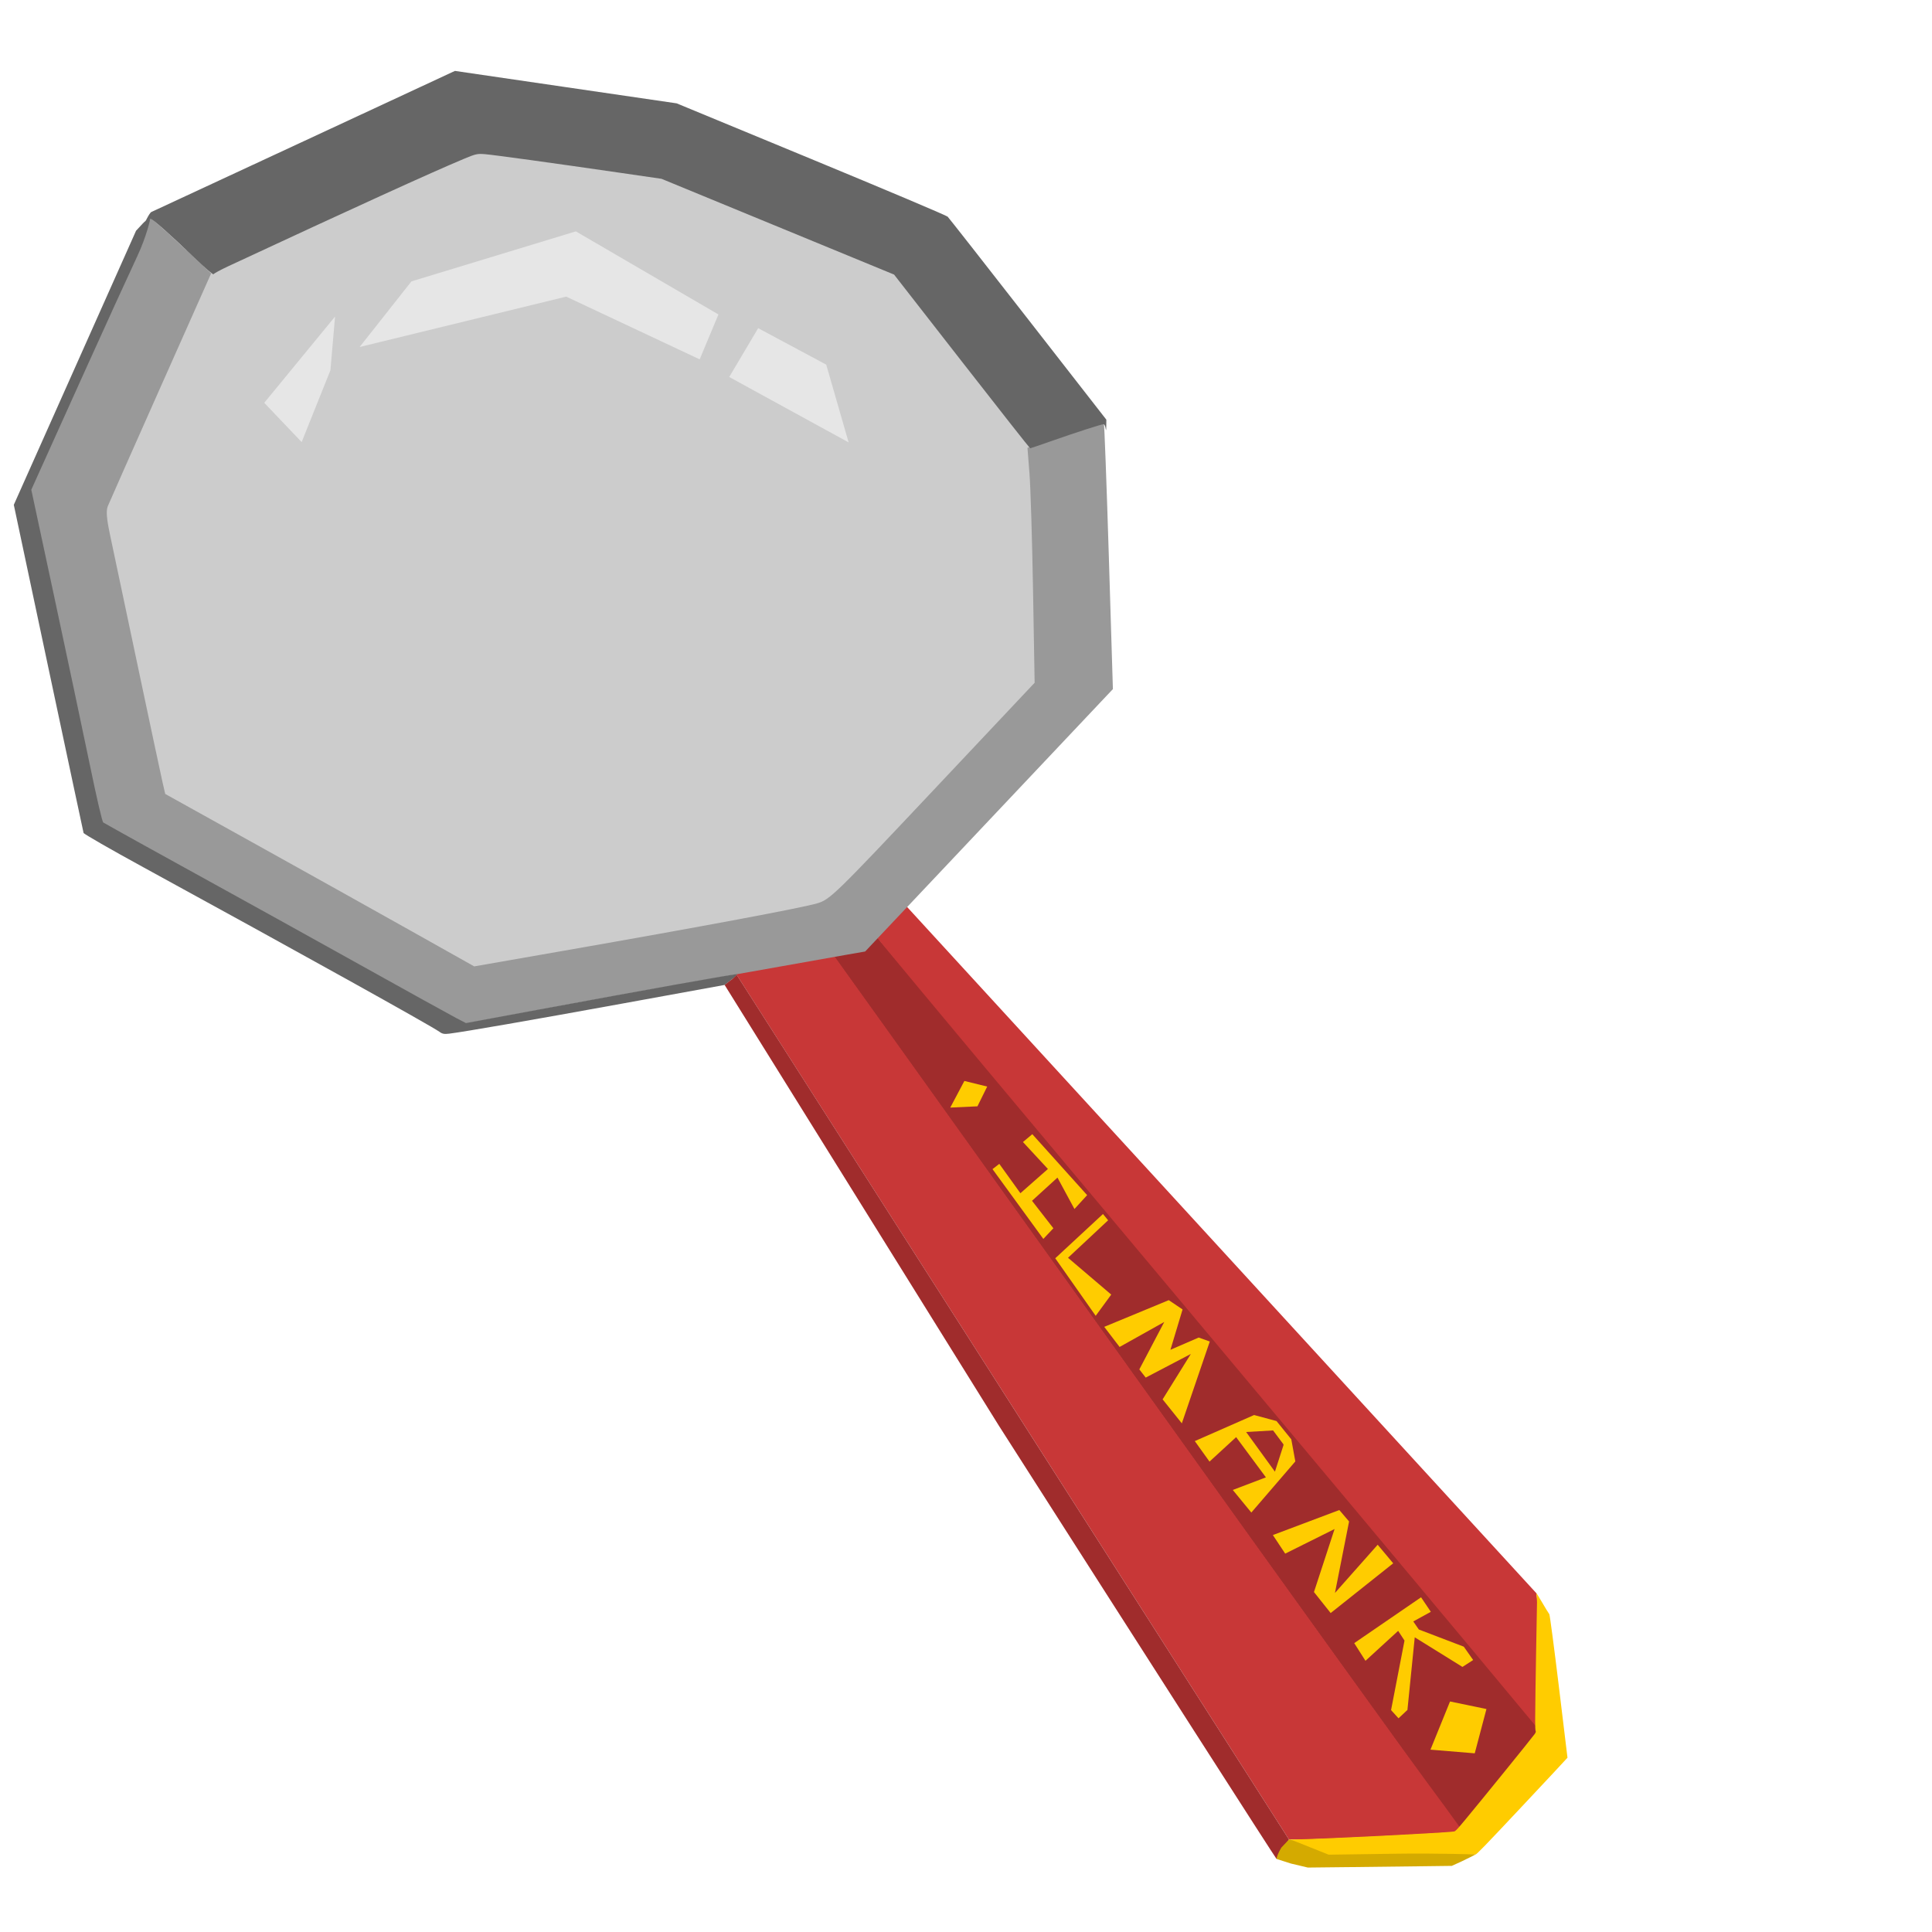
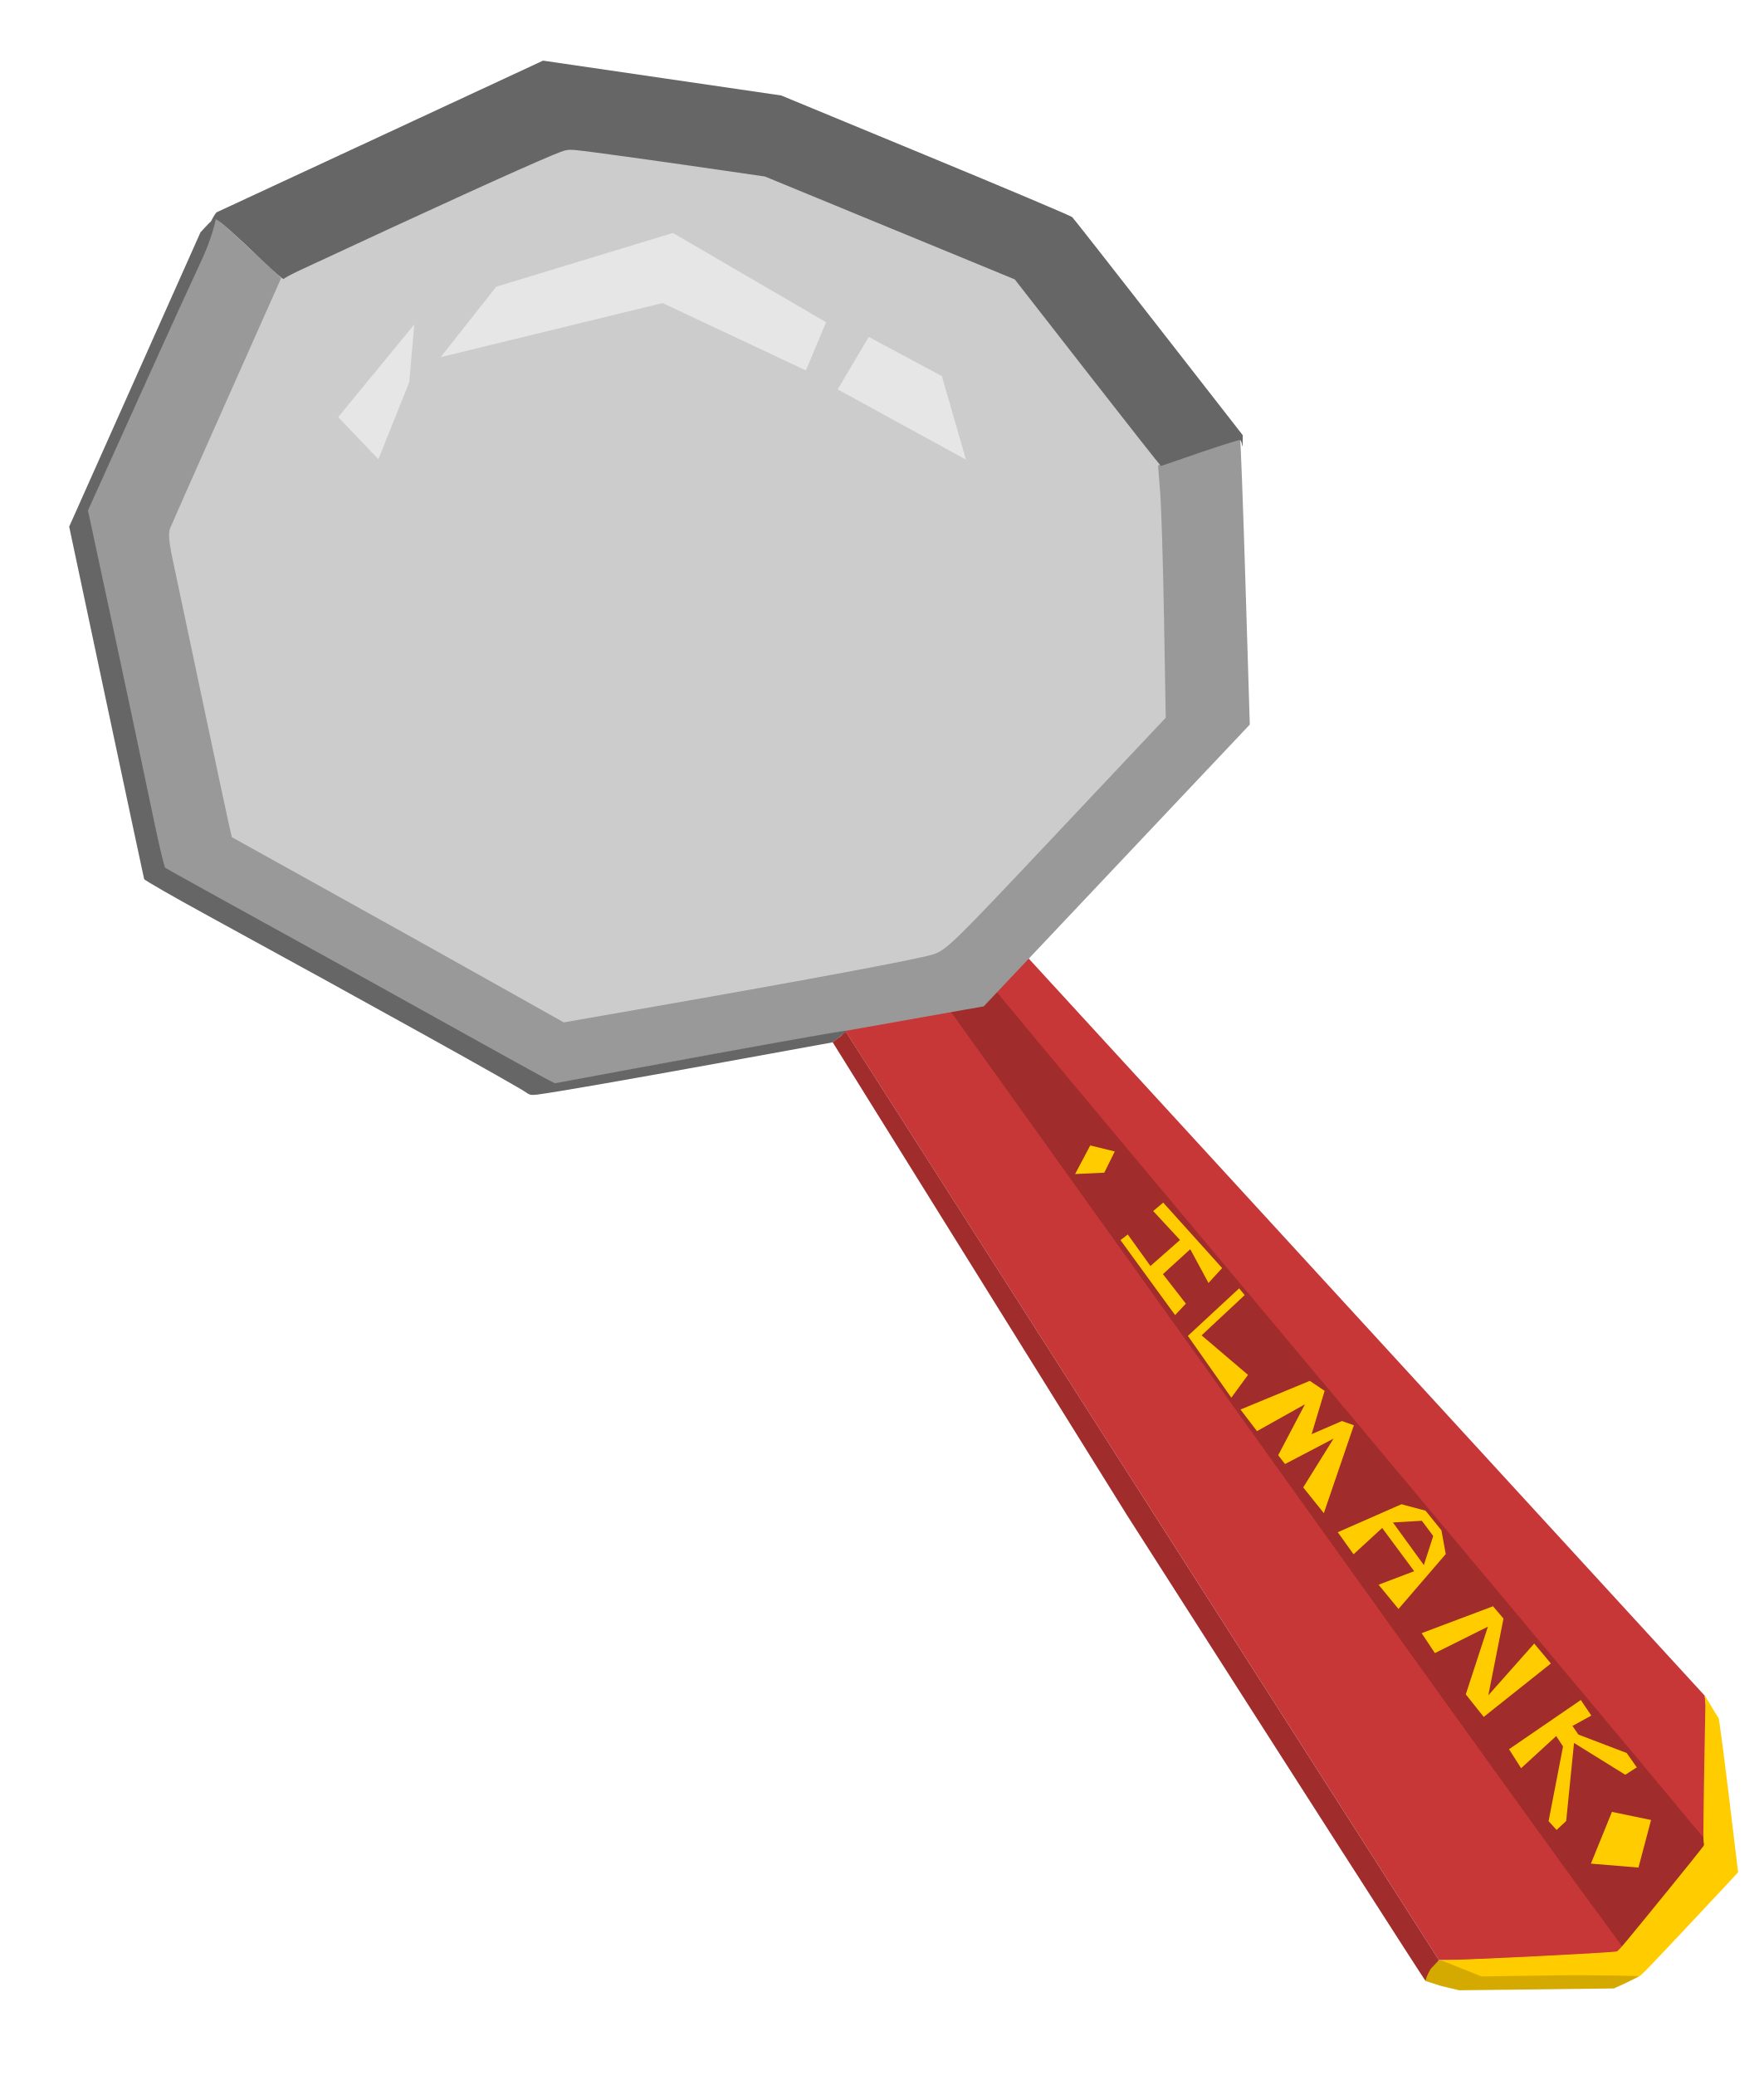
- <svg xmlns="http://www.w3.org/2000/svg" width="200mm" height="200mm" viewBox="0 0 200 200" version="1.1" id="svg3587">
+ <svg xmlns="http://www.w3.org/2000/svg" width="170mm" height="200mm" viewBox="0 0 170 200" version="1.1" id="svg3587">
  <defs id="defs3581" />
  <g id="layer1">
-     <path style="fill:#a02c2c;stroke-width:0.007;stroke-linecap:round;paint-order:fill markers stroke" d="M 118.52,144.004 85.823,98.32 87.351,98.028 c 1.359,-0.26 1.601,-0.372 2.189,-1.013 l 0.661,-0.721 34.718,41.443 c 19.095,22.793 34.718,41.507 34.718,41.586 0,0.103 -6.999,8.726 -8.302,10.228 -0.066,0.076 -14.833,-20.42 -32.816,-45.546 z" id="path4170" />
-     <path style="fill:#c83737;stroke-width:0.007;stroke-linecap:round;paint-order:fill markers stroke" d="M 157.819,177.292 C 155.828,174.855 132.774,147.286 108.671,118.518 98.505,106.384 90.189,96.392 90.191,96.312 c 0.002,-0.08 0.661,-0.85 1.465,-1.713 l 1.46,-1.568 32.967,35.952 32.967,35.952 0.134,1.051 c 0.16,1.249 0.436,13.24 0.304,13.24 -0.05,0 -0.802,-0.871 -1.671,-1.935 z" id="path4172" />
-     <path style="fill:#c83737;stroke-width:0.007;stroke-linecap:round;paint-order:fill markers stroke" d="m 104.561,145.222 -28.873,-45.203 5.057,-0.899 c 2.781,-0.495 5.109,-0.838 5.174,-0.763 0.064,0.075 8.48,11.83 18.702,26.122 21.373,29.885 31.918,44.584 40.583,56.574 3.369,4.662 6.255,8.446 6.167,8.523 -0.144,0.126 -15.001,0.884 -17.086,0.859 l -0.85,-0.01 -28.873,-45.203 z" id="path4174" />
-     <path style="fill:#ffcc00;stroke:none;stroke-width:0.265px;stroke-linecap:butt;stroke-linejoin:miter;stroke-opacity:1" d="m 106.864,117.41 -0.968,0.812 2.584,2.79 -2.847,2.51 -2.186,-3.04 -0.702,0.545 5.262,7.225 1.038,-1.103 -2.211,-2.843 2.634,-2.403 1.759,3.253 1.313,-1.436 z" id="path4200" />
-     <path style="fill:#ffcc00;stroke:none;stroke-width:0.265px;stroke-linecap:butt;stroke-linejoin:miter;stroke-opacity:1" d="m 114.179,125.675 -4.94,4.581 4.187,5.957 1.608,-2.198 -4.473,-3.81 4.152,-3.88 z" id="path4204" />
-     <path style="fill:#ffcc00;stroke:none;stroke-width:0.265px;stroke-linecap:butt;stroke-linejoin:miter;stroke-opacity:1" d="m 120.99,134.591 -6.679,2.764 1.589,2.082 4.624,-2.588 -2.581,4.91 0.66,0.849 4.673,-2.448 -2.922,4.701 1.989,2.482 2.894,-8.47 -1.149,-0.41 -2.925,1.267 1.256,-4.176 z" id="path4206" />
-     <path style="fill:#ffcc00;stroke:none;stroke-width:0.265px;stroke-linecap:butt;stroke-linejoin:miter;stroke-opacity:1" d="m 133.674,148.998 -1.53,-1.891 -2.322,-0.624 -6.137,2.698 1.523,2.124 2.756,-2.533 3.084,4.164 -3.43,1.304 1.919,2.338 4.555,-5.293 z" id="path4210" />
-     <path style="fill:#a02c2c;fill-opacity:1;stroke:none;stroke-width:0.265px;stroke-linecap:butt;stroke-linejoin:miter;stroke-opacity:1" d="m 132.867,149.521 -1.078,-1.443 -2.789,0.162 2.98,4.107 0.883,-2.735 z" id="path4212" />
-     <path style="fill:#cccccc;fill-opacity:1;stroke:none;stroke-width:0.016;stroke-linecap:round;paint-order:fill markers stroke" d="M 49.339,103.236 C 48.866,102.933 40.903,98.473 31.644,93.325 L 14.809,83.967 14.143,81.121 C 13.777,79.555 12.225,72.274 10.693,64.941 L 7.909,51.607 8.977,49.085 C 9.564,47.698 12.334,41.461 15.133,35.224 l 5.088,-11.34 14.792,-6.868 c 8.135,-3.778 15.177,-6.872 15.647,-6.877 0.471,-0.004 5.385,0.649 10.922,1.452 l 10.066,1.46 13.409,5.515 13.409,5.515 7.733,9.923 7.733,9.923 0.323,5.393 c 0.177,2.966 0.356,9.071 0.396,13.567 l 0.074,8.173 -11.277,12.032 c -6.202,6.617 -11.605,12.381 -12.005,12.807 -0.572,0.609 -5.078,1.543 -20.985,4.348 -11.141,1.965 -20.257,3.566 -20.257,3.558 -7.4e-5,-0.008 -0.387,-0.264 -0.861,-0.567 z" id="path4214" />
-     <path style="fill:#e6e6e6;stroke:none;stroke-width:0.265px;stroke-linecap:butt;stroke-linejoin:miter;stroke-opacity:1" d="m 42.591,29.128 -5.364,6.794 21.386,-5.215 13.816,6.493 1.944,-4.647 -14.761,-8.602 z" id="path4216" />
-     <path style="fill:#e6e6e6;stroke:none;stroke-width:0.265px;stroke-linecap:butt;stroke-linejoin:miter;stroke-opacity:1" d="m 78.486,33.972 7.045,3.775 2.32,8.05 -12.363,-6.771 z" id="path4218" />
-     <path style="fill:#e6e6e6;stroke:none;stroke-width:0.265px;stroke-linecap:butt;stroke-linejoin:miter;stroke-opacity:1" d="m 34.685,32.769 -0.48,5.561 -2.978,7.435 -3.872,-4.067 z" id="path4220" />
-     <path style="fill:#ffcc00;stroke:none;stroke-width:0.265px;stroke-linecap:butt;stroke-linejoin:miter;stroke-opacity:1" d="m 138.647,156.318 -6.88,2.591 1.276,1.922 5.112,-2.547 -2.134,6.524 1.73,2.174 6.472,-5.149 -1.606,-1.922 -4.423,4.989 1.462,-7.397 z" id="path4222" />
-     <path style="fill:#ffcc00;stroke:none;stroke-width:0.265px;stroke-linecap:butt;stroke-linejoin:miter;stroke-opacity:1" d="m 147.107,165.352 -6.917,4.743 1.164,1.831 3.383,-3.1 0.657,1.005 -1.392,7.197 0.771,0.849 0.924,-0.864 0.757,-7.52 4.938,3.066 1.11,-0.714 -0.972,-1.382 -4.655,-1.779 -0.573,-0.832 1.816,-0.999 z" id="path4228" />
-     <path style="fill:#ffcc00;stroke:none;stroke-width:0.265px;stroke-linecap:butt;stroke-linejoin:miter;stroke-opacity:1" d="m 153.877,176.918 -3.77,-0.782 -2.026,4.988 4.584,0.379 z" id="path4232" />
-     <path style="fill:#ffcc00;stroke:none;stroke-width:0.265px;stroke-linecap:butt;stroke-linejoin:miter;stroke-opacity:1" d="m 102.194,112.481 -2.362,-0.581 -1.461,2.757 2.813,-0.131 z" id="path4234" />
-     <path style="fill:#ffcc00;fill-opacity:1;stroke:none;stroke-width:0.003;stroke-linecap:round;paint-order:fill markers stroke" d="m 133.977,190.419 c 2.231,-0.01 15.83,-0.69 16.56,-0.828 0.131,-0.025 0.334,-0.239 1.082,-1.138 1.789,-2.152 6.732,-8.251 7.245,-8.938 0.102,-0.137 0.146,-0.259 0.11,-0.305 -0.033,-0.042 -0.058,-0.523 -0.056,-1.068 0.014,-3.21 0.182,-11.469 0.193,-12.282 0.003,-0.228 -0.08,-0.908 -0.059,-0.924 0.035,-0.028 1.132,1.907 1.333,2.164 0.052,0.066 0.495,3.423 0.987,7.473 0.491,4.044 0.893,7.367 0.893,7.384 -2e-4,0.017 -2.109,2.275 -4.686,5.019 -3.999,4.258 -4.709,4.991 -4.847,5.007 -0.089,0.01 -3.463,0.066 -7.499,0.124 l -7.337,0.106 -2.204,-0.873 c -1.212,-0.48 -2.212,-0.883 -2.222,-0.895 -0.01,-0.012 0.218,-0.024 0.507,-0.025 z" id="path4236" />
-     <path style="fill:#999999;fill-opacity:1;stroke:none;stroke-width:0.01;stroke-linecap:round;paint-order:fill markers stroke" d="M 40.468,102.432 C 37.019,100.517 28.7,95.854 21.958,92.151 15.15,88.412 9.621,85.451 9.549,85.219 9.477,84.986 7.845,76.832 5.88,67.675 L 2.308,51.027 8.745,36.739 c 3.54,-7.858 6.533,-14.29 6.652,-14.291 0.119,-0.002 1.62,1.315 3.337,2.926 l 3.122,2.93 -5.216,11.722 c -2.869,6.447 -5.334,12.014 -5.479,12.372 -0.194,0.48 -0.13,1.278 0.244,3.039 0.279,1.314 1.548,7.315 2.819,13.335 1.272,6.021 2.44,11.502 2.596,12.182 l 0.284,1.235 9.388,5.216 c 5.164,2.869 12.361,6.885 15.994,8.926 l 6.605,3.71 9.303,-1.626 c 14.267,-2.493 24.728,-4.452 26.238,-4.912 1.302,-0.397 1.862,-0.943 11.92,-11.621 l 10.553,-11.204 -0.164,-9.524 c -0.09,-5.238 -0.257,-10.71 -0.371,-12.159 l -0.207,-2.636 3.904,-1.346 c 2.147,-0.74 3.948,-1.304 4.001,-1.252 0.053,0.052 0.286,6.277 0.518,13.834 l 0.421,13.74 -12.823,13.582 -12.823,13.582 -1.917,0.334 c -1.055,0.184 -10.349,1.834 -20.654,3.668 -10.305,1.833 -19.32,3.603 -19.684,3.604 -0.364,7.9e-4 -3.388,-1.757 -6.837,-3.672 z" id="path4242" />
-     <path style="fill:#666666;fill-opacity:1;stroke:none;stroke-width:0.019;stroke-linecap:round;paint-order:fill markers stroke" d="M 376.304,141.415 349.811,107.427 304.317,88.693 258.824,69.959 242.218,67.546 c -25.704,-3.735 -48.845,-6.922 -52.432,-7.221 -3.009,-0.251 -3.629,-0.115 -8.224,1.803 -12.597,5.259 -43.611,19.392 -92.127,41.982 -3.141,1.462 -5.791,2.899 -5.888,3.192 -0.098,0.293 -3.404,-2.555 -7.346,-6.33 C 66.135,91.336 59.638,85.576 58.85,85.587 c -0.37,0.006 -1.106,0.861 -1.635,1.9 -0.529,1.039 -0.976,1.601 -0.993,1.249 -0.049,-0.995 2.271,-5.487 2.993,-5.792 0.354,-0.15 27.225,-12.632 59.712,-27.737 l 59.068,-27.464 43.375,6.346 43.375,6.346 52.584,21.743 c 28.921,11.958 52.97,22.124 53.441,22.59 0.471,0.466 14.636,18.529 31.476,40.139 l 30.619,39.292 -0.034,2.501 c -0.024,1.791 -0.098,2.041 -0.26,0.879 -0.124,-0.892 -0.47,-1.618 -0.768,-1.614 -0.856,0.013 -11.328,3.393 -20.281,6.546 -4.505,1.587 -8.311,2.886 -8.458,2.889 -0.147,0.002 -12.189,-15.291 -26.761,-33.984 z" id="path4246" transform="scale(0.2645833)" />
-     <path style="fill:#666666;fill-opacity:1;stroke:none;stroke-width:0.005;stroke-linecap:round;paint-order:fill markers stroke" d="M 45.514,106.825 C 44.642,106.194 30.79,98.496 14.813,89.764 11.456,87.93 8.684,86.337 8.651,86.225 8.619,86.112 6.98,78.424 5.01,69.139 L 1.429,52.258 7.757,38.072 14.084,23.886 14.79,23.126 c 0.395,-0.426 0.72,-0.495 0.748,-0.468 0.028,0.027 -0.37,1.82 -1.321,3.853 -0.951,2.033 -3.29,7.155 -5.198,11.382 -1.908,4.228 -3.988,8.838 -4.624,10.245 L 3.24,50.699 5.609,61.749 c 1.303,6.078 2.939,13.804 3.637,17.17 0.813,3.923 1.333,6.159 1.448,6.228 0.529,0.316 7.276,4.054 12.055,6.681 3.008,1.653 9.523,5.264 14.476,8.024 4.954,2.76 9.457,5.251 10.007,5.537 l 1,0.519 7.52,-1.394 c 10.738,-1.99 20.404,-3.718 20.548,-3.672 0.068,0.021 -0.194,0.282 -0.582,0.579 l -0.706,0.54 -10.48,1.909 c -9.633,1.754 -16.35,2.922 -18.003,3.131 -0.529,0.067 -0.731,0.032 -1.015,-0.174 z" id="path4335" />
-     <path style="fill:#a02c2c;fill-opacity:1;stroke:none;stroke-width:0.005;stroke-linecap:round;paint-order:fill markers stroke" d="m 103.354,147.508 -28.342,-45.549 0.377,-0.295 c 0.203,-0.159 0.308,-0.232 0.416,-0.308 l 0.461,-0.438 28.671,44.894 28.497,44.613 -0.6,0.996 c -0.33,0.548 -0.644,0.996 -0.698,0.997 -0.054,8e-4 -13.006,-20.209 -28.783,-44.91 z" id="path4337" />
-     <path style="fill:#d4aa00;fill-opacity:1;stroke:none;stroke-width:0.001;stroke-linecap:round;paint-order:fill markers stroke" d="m 139.504,193.284 -4.117,0.045 -1.751,-0.416 -1.495,-0.478 -7.8e-4,-0.014 c -0.004,-0.078 0.165,-0.613 0.501,-1.155 l 0.793,-0.841 0.084,0.003 c 0.159,0.005 1.116,0.408 2.15,0.82 l 1.88,0.749 7.151,-0.103 c 3.933,-0.057 8.049,0.076 8.049,0.079 5e-5,0.003 -0.945,0.494 -1.463,0.729 l -0.998,0.453 -3.334,0.042 c -1.833,0.023 -5.186,0.063 -7.451,0.088 z" id="path4339" />
+     <g id="g13166" transform="translate(5.238483,-1.496709)">
+       <path style="fill:#a02c2c;stroke-width:0.007;stroke-linecap:round;paint-order:fill markers stroke" d="M 118.52,144.004 85.823,98.32 87.351,98.028 c 1.359,-0.26 1.601,-0.372 2.189,-1.013 l 0.661,-0.721 34.718,41.443 c 19.095,22.793 34.718,41.507 34.718,41.586 0,0.103 -6.999,8.726 -8.302,10.228 -0.066,0.076 -14.833,-20.42 -32.816,-45.546 z" id="path4170" />
+       <path style="fill:#c83737;stroke-width:0.007;stroke-linecap:round;paint-order:fill markers stroke" d="M 157.819,177.292 C 155.828,174.855 132.774,147.286 108.671,118.518 98.505,106.384 90.189,96.392 90.191,96.312 c 0.002,-0.08 0.661,-0.85 1.465,-1.713 l 1.46,-1.568 32.967,35.952 32.967,35.952 0.134,1.051 c 0.16,1.249 0.436,13.24 0.304,13.24 -0.05,0 -0.802,-0.871 -1.671,-1.935 z" id="path4172" />
+       <path style="fill:#c83737;stroke-width:0.007;stroke-linecap:round;paint-order:fill markers stroke" d="m 104.561,145.222 -28.873,-45.203 5.057,-0.899 c 2.781,-0.495 5.109,-0.838 5.174,-0.763 0.064,0.075 8.48,11.83 18.702,26.122 21.373,29.885 31.918,44.584 40.583,56.574 3.369,4.662 6.255,8.446 6.167,8.523 -0.144,0.126 -15.001,0.884 -17.086,0.859 l -0.85,-0.01 -28.873,-45.203 z" id="path4174" />
+       <path style="fill:#ffcc00;stroke:none;stroke-width:0.265px;stroke-linecap:butt;stroke-linejoin:miter;stroke-opacity:1" d="m 106.864,117.41 -0.968,0.812 2.584,2.79 -2.847,2.51 -2.186,-3.04 -0.702,0.545 5.262,7.225 1.038,-1.103 -2.211,-2.843 2.634,-2.403 1.759,3.253 1.313,-1.436 z" id="path4200" />
+       <path style="fill:#ffcc00;stroke:none;stroke-width:0.265px;stroke-linecap:butt;stroke-linejoin:miter;stroke-opacity:1" d="m 114.179,125.675 -4.94,4.581 4.187,5.957 1.608,-2.198 -4.473,-3.81 4.152,-3.88 z" id="path4204" />
+       <path style="fill:#ffcc00;stroke:none;stroke-width:0.265px;stroke-linecap:butt;stroke-linejoin:miter;stroke-opacity:1" d="m 120.99,134.591 -6.679,2.764 1.589,2.082 4.624,-2.588 -2.581,4.91 0.66,0.849 4.673,-2.448 -2.922,4.701 1.989,2.482 2.894,-8.47 -1.149,-0.41 -2.925,1.267 1.256,-4.176 z" id="path4206" />
+       <path style="fill:#ffcc00;stroke:none;stroke-width:0.265px;stroke-linecap:butt;stroke-linejoin:miter;stroke-opacity:1" d="m 133.674,148.998 -1.53,-1.891 -2.322,-0.624 -6.137,2.698 1.523,2.124 2.756,-2.533 3.084,4.164 -3.43,1.304 1.919,2.338 4.555,-5.293 z" id="path4210" />
+       <path style="fill:#a02c2c;fill-opacity:1;stroke:none;stroke-width:0.265px;stroke-linecap:butt;stroke-linejoin:miter;stroke-opacity:1" d="m 132.867,149.521 -1.078,-1.443 -2.789,0.162 2.98,4.107 0.883,-2.735 z" id="path4212" />
+       <path style="fill:#cccccc;fill-opacity:1;stroke:none;stroke-width:0.016;stroke-linecap:round;paint-order:fill markers stroke" d="M 49.339,103.236 C 48.866,102.933 40.903,98.473 31.644,93.325 L 14.809,83.967 14.143,81.121 C 13.777,79.555 12.225,72.274 10.693,64.941 L 7.909,51.607 8.977,49.085 C 9.564,47.698 12.334,41.461 15.133,35.224 l 5.088,-11.34 14.792,-6.868 c 8.135,-3.778 15.177,-6.872 15.647,-6.877 0.471,-0.004 5.385,0.649 10.922,1.452 l 10.066,1.46 13.409,5.515 13.409,5.515 7.733,9.923 7.733,9.923 0.323,5.393 c 0.177,2.966 0.356,9.071 0.396,13.567 l 0.074,8.173 -11.277,12.032 c -6.202,6.617 -11.605,12.381 -12.005,12.807 -0.572,0.609 -5.078,1.543 -20.985,4.348 -11.141,1.965 -20.257,3.566 -20.257,3.558 -7.4e-5,-0.008 -0.387,-0.264 -0.861,-0.567 z" id="path4214" />
+       <path style="fill:#e6e6e6;stroke:none;stroke-width:0.265px;stroke-linecap:butt;stroke-linejoin:miter;stroke-opacity:1" d="m 42.591,29.128 -5.364,6.794 21.386,-5.215 13.816,6.493 1.944,-4.647 -14.761,-8.602 z" id="path4216" />
+       <path style="fill:#e6e6e6;stroke:none;stroke-width:0.265px;stroke-linecap:butt;stroke-linejoin:miter;stroke-opacity:1" d="m 78.486,33.972 7.045,3.775 2.32,8.05 -12.363,-6.771 z" id="path4218" />
+       <path style="fill:#e6e6e6;stroke:none;stroke-width:0.265px;stroke-linecap:butt;stroke-linejoin:miter;stroke-opacity:1" d="m 34.685,32.769 -0.48,5.561 -2.978,7.435 -3.872,-4.067 z" id="path4220" />
+       <path style="fill:#ffcc00;stroke:none;stroke-width:0.265px;stroke-linecap:butt;stroke-linejoin:miter;stroke-opacity:1" d="m 138.647,156.318 -6.88,2.591 1.276,1.922 5.112,-2.547 -2.134,6.524 1.73,2.174 6.472,-5.149 -1.606,-1.922 -4.423,4.989 1.462,-7.397 z" id="path4222" />
+       <path style="fill:#ffcc00;stroke:none;stroke-width:0.265px;stroke-linecap:butt;stroke-linejoin:miter;stroke-opacity:1" d="m 147.107,165.352 -6.917,4.743 1.164,1.831 3.383,-3.1 0.657,1.005 -1.392,7.197 0.771,0.849 0.924,-0.864 0.757,-7.52 4.938,3.066 1.11,-0.714 -0.972,-1.382 -4.655,-1.779 -0.573,-0.832 1.816,-0.999 z" id="path4228" />
+       <path style="fill:#ffcc00;stroke:none;stroke-width:0.265px;stroke-linecap:butt;stroke-linejoin:miter;stroke-opacity:1" d="m 153.877,176.918 -3.77,-0.782 -2.026,4.988 4.584,0.379 z" id="path4232" />
+       <path style="fill:#ffcc00;stroke:none;stroke-width:0.265px;stroke-linecap:butt;stroke-linejoin:miter;stroke-opacity:1" d="m 102.194,112.481 -2.362,-0.581 -1.461,2.757 2.813,-0.131 z" id="path4234" />
+       <path style="fill:#ffcc00;fill-opacity:1;stroke:none;stroke-width:0.003;stroke-linecap:round;paint-order:fill markers stroke" d="m 133.977,190.419 c 2.231,-0.01 15.83,-0.69 16.56,-0.828 0.131,-0.025 0.334,-0.239 1.082,-1.138 1.789,-2.152 6.732,-8.251 7.245,-8.938 0.102,-0.137 0.146,-0.259 0.11,-0.305 -0.033,-0.042 -0.058,-0.523 -0.056,-1.068 0.014,-3.21 0.182,-11.469 0.193,-12.282 0.003,-0.228 -0.08,-0.908 -0.059,-0.924 0.035,-0.028 1.132,1.907 1.333,2.164 0.052,0.066 0.495,3.423 0.987,7.473 0.491,4.044 0.893,7.367 0.893,7.384 -2e-4,0.017 -2.109,2.275 -4.686,5.019 -3.999,4.258 -4.709,4.991 -4.847,5.007 -0.089,0.01 -3.463,0.066 -7.499,0.124 l -7.337,0.106 -2.204,-0.873 c -1.212,-0.48 -2.212,-0.883 -2.222,-0.895 -0.01,-0.012 0.218,-0.024 0.507,-0.025 z" id="path4236" />
+       <path style="fill:#999999;fill-opacity:1;stroke:none;stroke-width:0.01;stroke-linecap:round;paint-order:fill markers stroke" d="M 40.468,102.432 C 37.019,100.517 28.7,95.854 21.958,92.151 15.15,88.412 9.621,85.451 9.549,85.219 9.477,84.986 7.845,76.832 5.88,67.675 L 2.308,51.027 8.745,36.739 c 3.54,-7.858 6.533,-14.29 6.652,-14.291 0.119,-0.002 1.62,1.315 3.337,2.926 l 3.122,2.93 -5.216,11.722 c -2.869,6.447 -5.334,12.014 -5.479,12.372 -0.194,0.48 -0.13,1.278 0.244,3.039 0.279,1.314 1.548,7.315 2.819,13.335 1.272,6.021 2.44,11.502 2.596,12.182 l 0.284,1.235 9.388,5.216 c 5.164,2.869 12.361,6.885 15.994,8.926 l 6.605,3.71 9.303,-1.626 c 14.267,-2.493 24.728,-4.452 26.238,-4.912 1.302,-0.397 1.862,-0.943 11.92,-11.621 l 10.553,-11.204 -0.164,-9.524 c -0.09,-5.238 -0.257,-10.71 -0.371,-12.159 l -0.207,-2.636 3.904,-1.346 c 2.147,-0.74 3.948,-1.304 4.001,-1.252 0.053,0.052 0.286,6.277 0.518,13.834 l 0.421,13.74 -12.823,13.582 -12.823,13.582 -1.917,0.334 c -1.055,0.184 -10.349,1.834 -20.654,3.668 -10.305,1.833 -19.32,3.603 -19.684,3.604 -0.364,7.9e-4 -3.388,-1.757 -6.837,-3.672 z" id="path4242" />
+       <path style="fill:#666666;fill-opacity:1;stroke:none;stroke-width:0.019;stroke-linecap:round;paint-order:fill markers stroke" d="M 376.304,141.415 349.811,107.427 304.317,88.693 258.824,69.959 242.218,67.546 c -25.704,-3.735 -48.845,-6.922 -52.432,-7.221 -3.009,-0.251 -3.629,-0.115 -8.224,1.803 -12.597,5.259 -43.611,19.392 -92.127,41.982 -3.141,1.462 -5.791,2.899 -5.888,3.192 -0.098,0.293 -3.404,-2.555 -7.346,-6.33 C 66.135,91.336 59.638,85.576 58.85,85.587 c -0.37,0.006 -1.106,0.861 -1.635,1.9 -0.529,1.039 -0.976,1.601 -0.993,1.249 -0.049,-0.995 2.271,-5.487 2.993,-5.792 0.354,-0.15 27.225,-12.632 59.712,-27.737 l 59.068,-27.464 43.375,6.346 43.375,6.346 52.584,21.743 c 28.921,11.958 52.97,22.124 53.441,22.59 0.471,0.466 14.636,18.529 31.476,40.139 l 30.619,39.292 -0.034,2.501 c -0.024,1.791 -0.098,2.041 -0.26,0.879 -0.124,-0.892 -0.47,-1.618 -0.768,-1.614 -0.856,0.013 -11.328,3.393 -20.281,6.546 -4.505,1.587 -8.311,2.886 -8.458,2.889 -0.147,0.002 -12.189,-15.291 -26.761,-33.984 z" id="path4246" transform="scale(0.2645833)" />
+       <path style="fill:#666666;fill-opacity:1;stroke:none;stroke-width:0.005;stroke-linecap:round;paint-order:fill markers stroke" d="M 45.514,106.825 C 44.642,106.194 30.79,98.496 14.813,89.764 11.456,87.93 8.684,86.337 8.651,86.225 8.619,86.112 6.98,78.424 5.01,69.139 L 1.429,52.258 7.757,38.072 14.084,23.886 14.79,23.126 c 0.395,-0.426 0.72,-0.495 0.748,-0.468 0.028,0.027 -0.37,1.82 -1.321,3.853 -0.951,2.033 -3.29,7.155 -5.198,11.382 -1.908,4.228 -3.988,8.838 -4.624,10.245 L 3.24,50.699 5.609,61.749 c 1.303,6.078 2.939,13.804 3.637,17.17 0.813,3.923 1.333,6.159 1.448,6.228 0.529,0.316 7.276,4.054 12.055,6.681 3.008,1.653 9.523,5.264 14.476,8.024 4.954,2.76 9.457,5.251 10.007,5.537 l 1,0.519 7.52,-1.394 c 10.738,-1.99 20.404,-3.718 20.548,-3.672 0.068,0.021 -0.194,0.282 -0.582,0.579 l -0.706,0.54 -10.48,1.909 c -9.633,1.754 -16.35,2.922 -18.003,3.131 -0.529,0.067 -0.731,0.032 -1.015,-0.174 z" id="path4335" />
+       <path style="fill:#a02c2c;fill-opacity:1;stroke:none;stroke-width:0.005;stroke-linecap:round;paint-order:fill markers stroke" d="m 103.354,147.508 -28.342,-45.549 0.377,-0.295 c 0.203,-0.159 0.308,-0.232 0.416,-0.308 l 0.461,-0.438 28.671,44.894 28.497,44.613 -0.6,0.996 c -0.33,0.548 -0.644,0.996 -0.698,0.997 -0.054,8e-4 -13.006,-20.209 -28.783,-44.91 z" id="path4337" />
+       <path style="fill:#d4aa00;fill-opacity:1;stroke:none;stroke-width:0.001;stroke-linecap:round;paint-order:fill markers stroke" d="m 139.504,193.284 -4.117,0.045 -1.751,-0.416 -1.495,-0.478 -7.8e-4,-0.014 c -0.004,-0.078 0.165,-0.613 0.501,-1.155 l 0.793,-0.841 0.084,0.003 c 0.159,0.005 1.116,0.408 2.15,0.82 l 1.88,0.749 7.151,-0.103 c 3.933,-0.057 8.049,0.076 8.049,0.079 5e-5,0.003 -0.945,0.494 -1.463,0.729 l -0.998,0.453 -3.334,0.042 c -1.833,0.023 -5.186,0.063 -7.451,0.088 z" id="path4339" />
+     </g>
  </g>
</svg>
